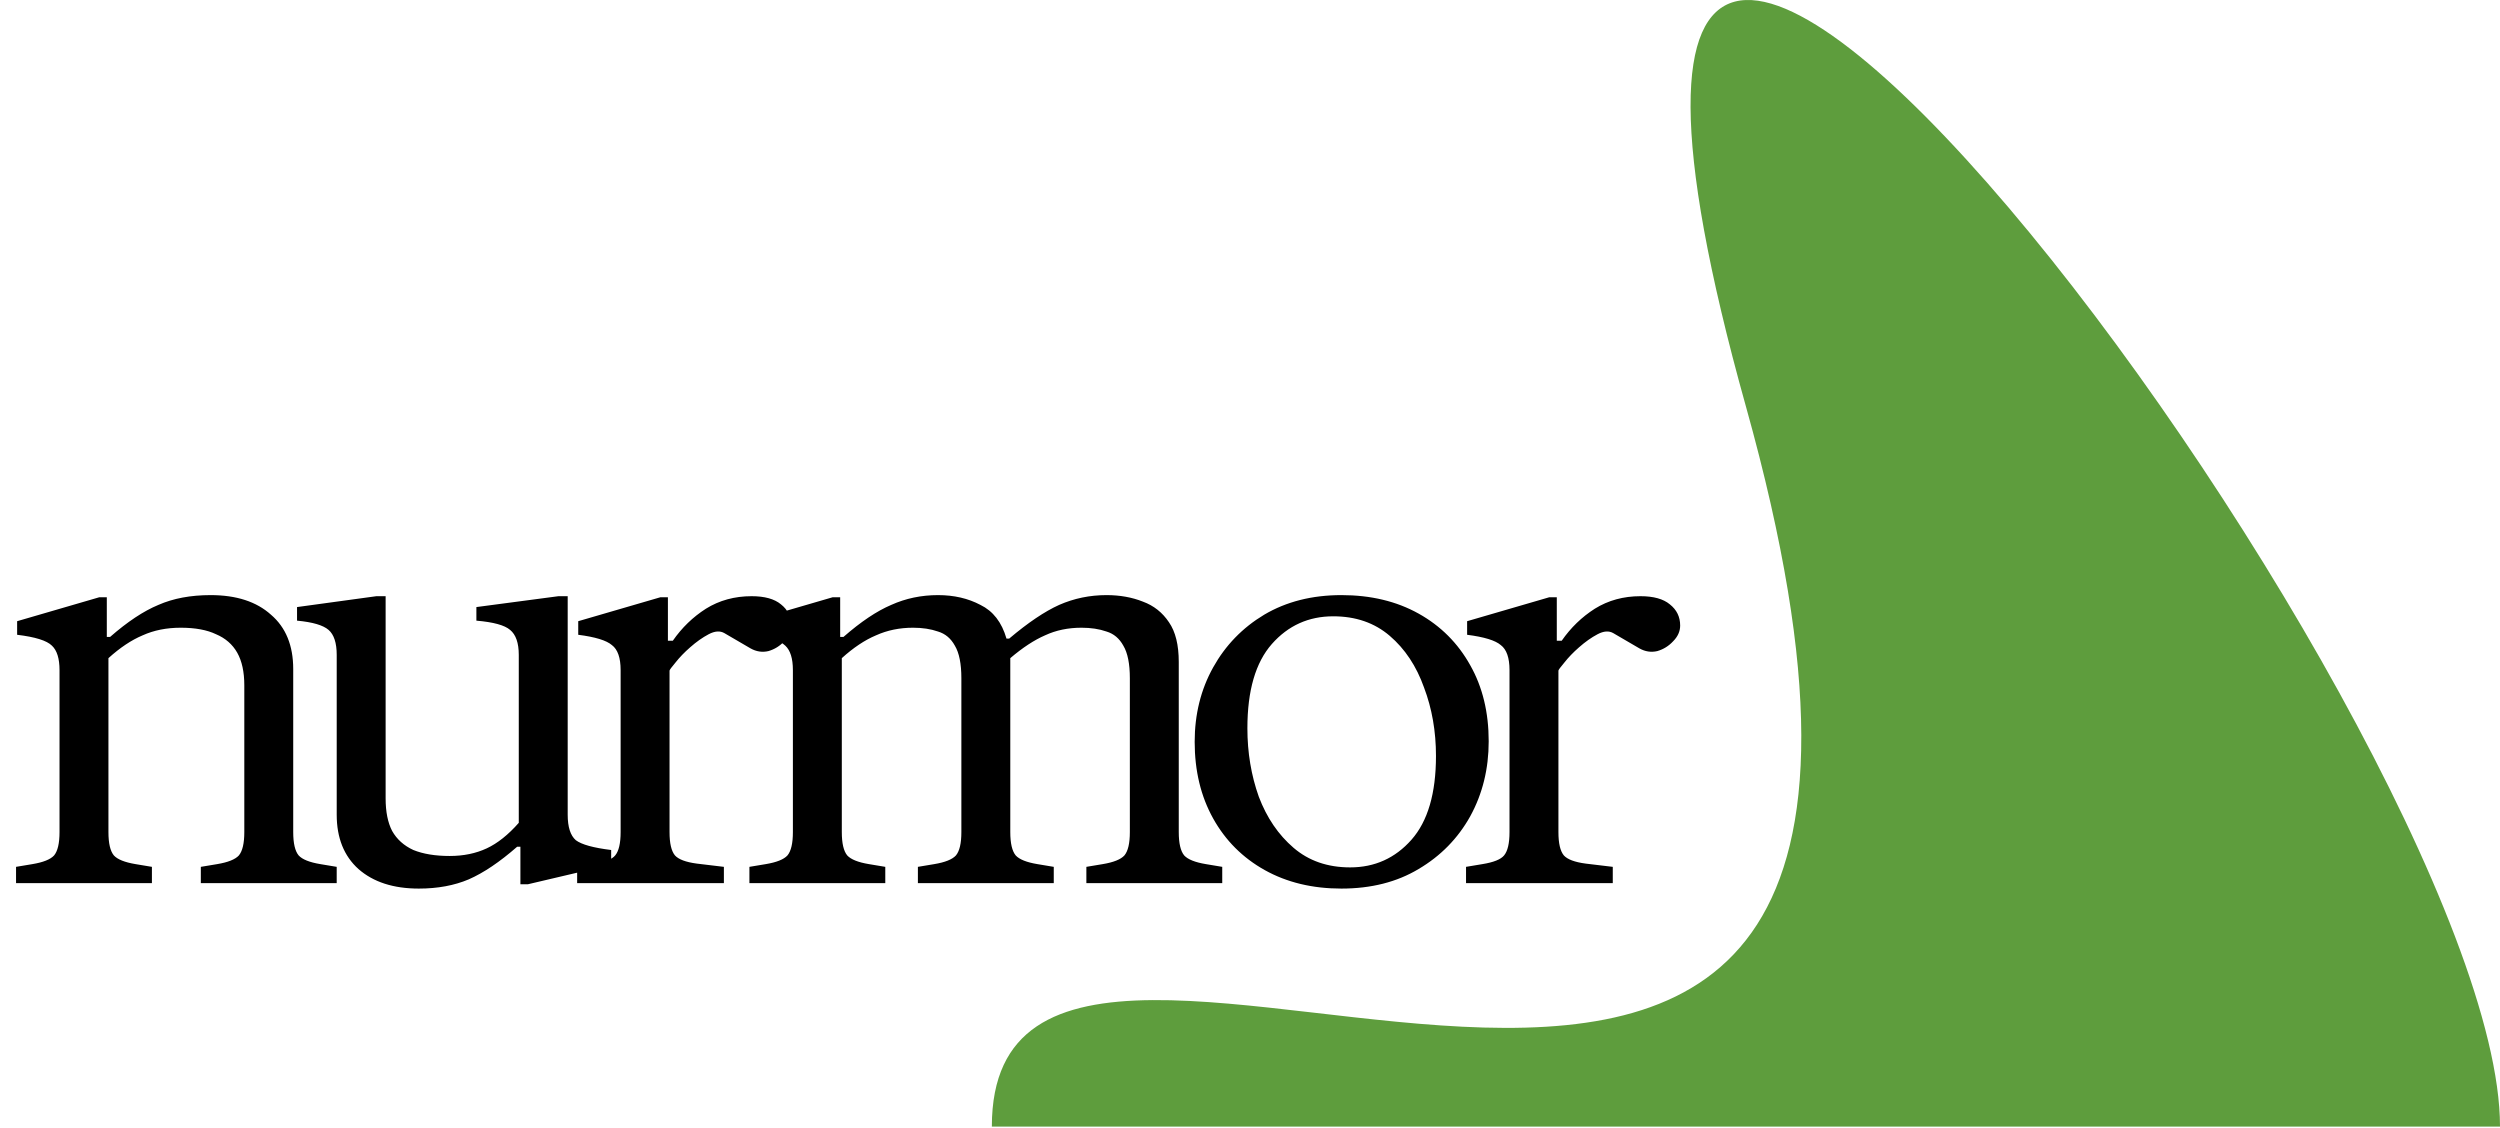
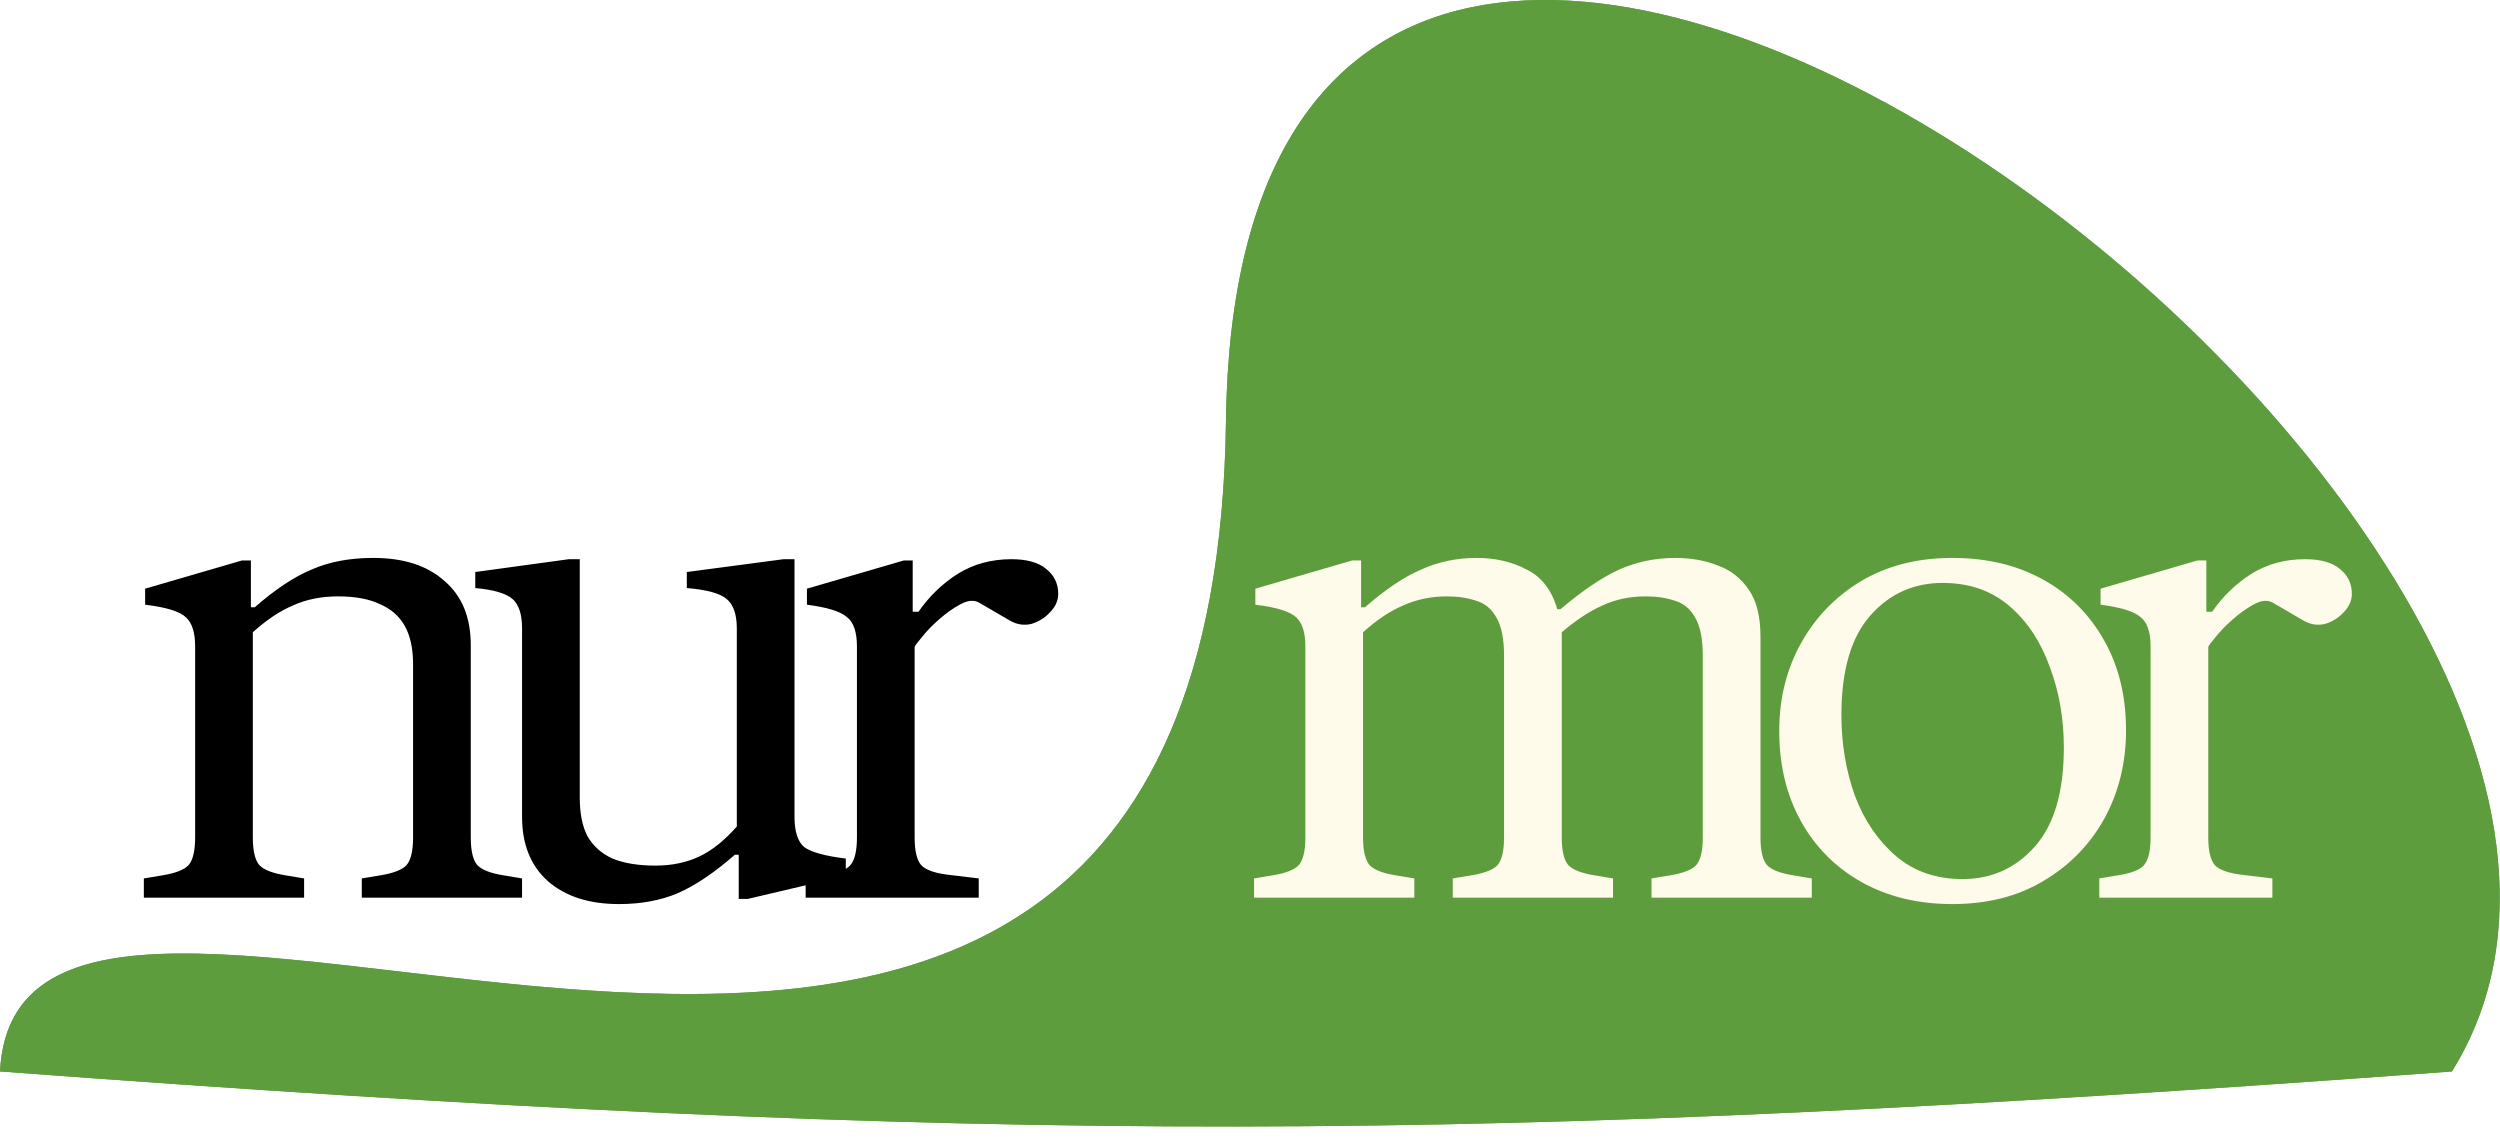
- <svg xmlns="http://www.w3.org/2000/svg" width="184" height="83" viewBox="0 0 184 83" fill="none">
-   <path d="M1.181 65V63.8L2.381 63.6C3.181 63.467 3.714 63.253 3.981 62.96C4.247 62.64 4.381 62.067 4.381 61.24V49.32C4.381 48.467 4.194 47.867 3.821 47.52C3.447 47.147 2.594 46.88 1.261 46.72V45.72L7.301 43.96H7.861V46.88H8.101C9.381 45.76 10.567 44.973 11.661 44.52C12.754 44.04 14.034 43.8 15.501 43.8C17.394 43.8 18.874 44.28 19.941 45.24C21.034 46.173 21.581 47.507 21.581 49.24V61.24C21.581 62.067 21.714 62.64 21.981 62.96C22.247 63.253 22.781 63.467 23.581 63.6L24.781 63.8V65H14.781V63.8L15.981 63.6C16.781 63.467 17.314 63.253 17.581 62.96C17.847 62.64 17.981 62.067 17.981 61.24V50.44C17.981 49.453 17.807 48.653 17.461 48.04C17.114 47.427 16.594 46.973 15.901 46.68C15.234 46.36 14.367 46.2 13.301 46.2C12.261 46.2 11.327 46.387 10.501 46.76C9.674 47.107 8.834 47.667 7.981 48.44V61.24C7.981 62.067 8.114 62.64 8.381 62.96C8.647 63.253 9.181 63.467 9.981 63.6L11.181 63.8V65H1.181ZM30.822 65.4C28.955 65.4 27.475 64.92 26.382 63.96C25.315 63 24.782 61.667 24.782 59.96V48.2C24.782 47.32 24.582 46.707 24.182 46.36C23.782 46.013 23.008 45.787 21.862 45.68V44.68L27.702 43.88H28.382V58.76C28.382 59.747 28.542 60.547 28.862 61.16C29.208 61.773 29.728 62.24 30.422 62.56C31.142 62.853 32.035 63 33.102 63C34.115 63 35.022 62.813 35.822 62.44C36.622 62.067 37.408 61.44 38.182 60.56V48.2C38.182 47.32 37.968 46.707 37.542 46.36C37.142 46.013 36.315 45.787 35.062 45.68V44.68L41.102 43.88H41.782V59.96C41.782 60.867 41.982 61.493 42.382 61.84C42.808 62.16 43.675 62.4 44.982 62.56V63.64L38.862 65.08H38.302V62.32H38.062C36.782 63.44 35.595 64.24 34.502 64.72C33.435 65.173 32.208 65.4 30.822 65.4ZM42.478 65V63.8L43.678 63.6C44.504 63.467 45.038 63.253 45.278 62.96C45.544 62.64 45.678 62.067 45.678 61.24V49.32C45.678 48.413 45.464 47.8 45.038 47.48C44.638 47.133 43.811 46.88 42.558 46.72V45.72L48.598 43.96H49.158V47.16H49.518C50.184 46.2 50.998 45.413 51.958 44.8C52.944 44.187 54.064 43.88 55.318 43.88C56.278 43.88 56.998 44.08 57.478 44.48C57.984 44.88 58.238 45.4 58.238 46.04C58.238 46.467 58.064 46.853 57.718 47.2C57.398 47.547 57.011 47.787 56.558 47.92C56.104 48.027 55.664 47.96 55.238 47.72L53.318 46.6C52.998 46.413 52.611 46.44 52.158 46.68C51.704 46.92 51.251 47.24 50.798 47.64C50.371 48.013 50.011 48.387 49.718 48.76C49.424 49.107 49.278 49.307 49.278 49.36V61.24C49.278 62.067 49.411 62.64 49.678 62.96C49.944 63.253 50.478 63.453 51.278 63.56L53.278 63.8V65H42.478ZM55.157 65V63.8L56.357 63.6C57.157 63.467 57.691 63.253 57.957 62.96C58.224 62.64 58.357 62.067 58.357 61.24V49.32C58.357 48.467 58.171 47.867 57.797 47.52C57.424 47.147 56.571 46.88 55.237 46.72V45.72L61.277 43.96H61.837V46.88H62.077C63.357 45.76 64.531 44.973 65.597 44.52C66.664 44.04 67.811 43.8 69.037 43.8C70.211 43.8 71.251 44.04 72.157 44.52C73.091 44.973 73.731 45.8 74.077 47H74.277C75.664 45.827 76.891 45 77.957 44.52C79.051 44.04 80.211 43.8 81.437 43.8C82.424 43.8 83.317 43.96 84.117 44.28C84.917 44.573 85.557 45.08 86.037 45.8C86.517 46.493 86.757 47.467 86.757 48.72V61.24C86.757 62.067 86.891 62.64 87.157 62.96C87.424 63.253 87.957 63.467 88.757 63.6L89.957 63.8V65H79.957V63.8L81.157 63.6C81.957 63.467 82.491 63.253 82.757 62.96C83.024 62.64 83.157 62.067 83.157 61.24V49.92C83.157 48.853 82.997 48.053 82.677 47.52C82.384 46.987 81.971 46.64 81.437 46.48C80.904 46.293 80.291 46.2 79.597 46.2C78.611 46.2 77.717 46.387 76.917 46.76C76.117 47.107 75.264 47.667 74.357 48.44V61.24C74.357 62.067 74.491 62.64 74.757 62.96C75.024 63.253 75.557 63.467 76.357 63.6L77.557 63.8V65H67.557V63.8L68.757 63.6C69.557 63.467 70.091 63.253 70.357 62.96C70.624 62.64 70.757 62.067 70.757 61.24V49.92C70.757 48.853 70.597 48.053 70.277 47.52C69.984 46.987 69.571 46.64 69.037 46.48C68.504 46.293 67.891 46.2 67.197 46.2C66.211 46.2 65.304 46.387 64.477 46.76C63.651 47.107 62.811 47.667 61.957 48.44V61.24C61.957 62.067 62.091 62.64 62.357 62.96C62.624 63.253 63.157 63.467 63.957 63.6L65.157 63.8V65H55.157ZM98.728 65.4C96.595 65.4 94.715 64.947 93.088 64.04C91.462 63.133 90.195 61.867 89.288 60.24C88.382 58.613 87.928 56.733 87.928 54.6C87.928 52.573 88.382 50.747 89.288 49.12C90.195 47.493 91.448 46.2 93.048 45.24C94.675 44.28 96.568 43.8 98.728 43.8C100.888 43.8 102.782 44.253 104.408 45.16C106.035 46.067 107.302 47.333 108.208 48.96C109.115 50.56 109.568 52.427 109.568 54.56C109.568 56.587 109.115 58.427 108.208 60.08C107.302 61.707 106.035 63 104.408 63.96C102.808 64.92 100.915 65.4 98.728 65.4ZM99.368 63.84C101.182 63.84 102.688 63.16 103.888 61.8C105.088 60.44 105.688 58.387 105.688 55.64C105.688 53.827 105.395 52.147 104.808 50.6C104.248 49.027 103.408 47.76 102.288 46.8C101.168 45.84 99.782 45.36 98.128 45.36C96.315 45.36 94.808 46.04 93.608 47.4C92.408 48.76 91.808 50.827 91.808 53.6C91.808 55.387 92.088 57.067 92.648 58.64C93.235 60.187 94.088 61.44 95.208 62.4C96.328 63.36 97.715 63.84 99.368 63.84ZM107.9 65V63.8L109.1 63.6C109.926 63.467 110.46 63.253 110.7 62.96C110.966 62.64 111.1 62.067 111.1 61.24V49.32C111.1 48.413 110.886 47.8 110.46 47.48C110.06 47.133 109.233 46.88 107.98 46.72V45.72L114.02 43.96H114.58V47.16H114.94C115.606 46.2 116.42 45.413 117.38 44.8C118.366 44.187 119.486 43.88 120.74 43.88C121.7 43.88 122.42 44.08 122.9 44.48C123.406 44.88 123.66 45.4 123.66 46.04C123.66 46.467 123.486 46.853 123.14 47.2C122.82 47.547 122.433 47.787 121.98 47.92C121.526 48.027 121.086 47.96 120.66 47.72L118.74 46.6C118.42 46.413 118.033 46.44 117.58 46.68C117.126 46.92 116.673 47.24 116.22 47.64C115.793 48.013 115.433 48.387 115.14 48.76C114.846 49.107 114.7 49.307 114.7 49.36V61.24C114.7 62.067 114.833 62.64 115.1 62.96C115.366 63.253 115.9 63.453 116.7 63.56L118.7 63.8V65H107.9Z" fill="black" />
-   <path d="M184 82.917H73C73 53.646 151 110.417 128.5 29.917C106 -50.583 184 53.646 184 82.917Z" fill="url(#paint0_linear_47_534)" />
+ <svg xmlns="http://www.w3.org/2000/svg" width="156" height="71" viewBox="0 0 156 71" fill="none">
+   <path d="M153 66.859C92.299 71.338 62.616 71.54 0 66.859C1.221 42.818 75.687 91.215 76.5 26.268C77.313 -38.678 173.999 33.112 153 66.859Z" fill="url(#paint0_linear_154_153)" />
+   <path d="M153 66.859C92.299 71.338 62.616 71.54 0 66.859C1.221 42.818 75.687 91.215 76.5 26.268C77.313 -38.678 173.999 33.112 153 66.859Z" fill="url(#paint1_linear_154_153)" />
+   <path d="M8.976 56.014V54.814L10.176 54.614C10.976 54.48 11.509 54.267 11.776 53.974C12.043 53.654 12.176 53.081 12.176 52.254V40.334C12.176 39.48 11.989 38.88 11.616 38.534C11.243 38.16 10.389 37.894 9.056 37.734V36.734L15.096 34.974H15.656V37.894H15.896C17.176 36.774 18.363 35.987 19.456 35.534C20.549 35.054 21.829 34.814 23.296 34.814C25.189 34.814 26.669 35.294 27.736 36.254C28.829 37.187 29.376 38.52 29.376 40.254V52.254C29.376 53.081 29.509 53.654 29.776 53.974C30.043 54.267 30.576 54.48 31.376 54.614L32.576 54.814V56.014H22.576V54.814L23.776 54.614C24.576 54.48 25.11 54.267 25.376 53.974C25.643 53.654 25.776 53.081 25.776 52.254V41.454C25.776 40.467 25.603 39.667 25.256 39.054C24.91 38.441 24.39 37.987 23.696 37.694C23.029 37.374 22.163 37.214 21.096 37.214C20.056 37.214 19.123 37.401 18.296 37.774C17.47 38.12 16.63 38.681 15.776 39.454V52.254C15.776 53.081 15.909 53.654 16.176 53.974C16.443 54.267 16.976 54.48 17.776 54.614L18.976 54.814V56.014H8.976ZM38.617 56.414C36.751 56.414 35.27 55.934 34.177 54.974C33.111 54.014 32.577 52.681 32.577 50.974V39.214C32.577 38.334 32.377 37.721 31.977 37.374C31.577 37.027 30.804 36.8 29.657 36.694V35.694L35.497 34.894H36.177V49.774C36.177 50.761 36.337 51.56 36.657 52.174C37.004 52.787 37.524 53.254 38.217 53.574C38.937 53.867 39.831 54.014 40.897 54.014C41.91 54.014 42.817 53.827 43.617 53.454C44.417 53.081 45.204 52.454 45.977 51.574V39.214C45.977 38.334 45.764 37.721 45.337 37.374C44.937 37.027 44.111 36.8 42.857 36.694V35.694L48.897 34.894H49.577V50.974C49.577 51.88 49.777 52.507 50.177 52.854C50.604 53.174 51.471 53.414 52.777 53.574V54.654L46.657 56.094H46.097V53.334H45.857C44.577 54.454 43.391 55.254 42.297 55.734C41.23 56.187 40.004 56.414 38.617 56.414ZM50.273 56.014V54.814L51.473 54.614C52.3 54.48 52.833 54.267 53.073 53.974C53.34 53.654 53.473 53.081 53.473 52.254V40.334C53.473 39.427 53.26 38.814 52.833 38.494C52.433 38.147 51.606 37.894 50.353 37.734V36.734L56.393 34.974H56.953V38.174H57.313C57.98 37.214 58.793 36.427 59.753 35.814C60.74 35.2 61.86 34.894 63.113 34.894C64.073 34.894 64.793 35.094 65.273 35.494C65.78 35.894 66.033 36.414 66.033 37.054C66.033 37.48 65.86 37.867 65.513 38.214C65.193 38.56 64.806 38.8 64.353 38.934C63.9 39.041 63.46 38.974 63.033 38.734L61.113 37.614C60.793 37.427 60.406 37.454 59.953 37.694C59.5 37.934 59.046 38.254 58.593 38.654C58.166 39.027 57.806 39.401 57.513 39.774C57.22 40.12 57.073 40.321 57.073 40.374V52.254C57.073 53.081 57.206 53.654 57.473 53.974C57.74 54.267 58.273 54.467 59.073 54.574L61.073 54.814V56.014H50.273Z" fill="black" />
+   <path d="M78.254 56.014V54.814L79.454 54.614C80.254 54.48 80.787 54.267 81.053 53.974C81.32 53.654 81.454 53.081 81.454 52.254V40.334C81.454 39.48 81.267 38.88 80.894 38.534C80.52 38.16 79.667 37.894 78.334 37.734V36.734L84.374 34.974H84.933V37.894H85.174C86.454 36.774 87.627 35.987 88.694 35.534C89.76 35.054 90.907 34.814 92.133 34.814C93.307 34.814 94.347 35.054 95.254 35.534C96.187 35.987 96.827 36.814 97.174 38.014H97.374C98.76 36.84 99.987 36.014 101.054 35.534C102.147 35.054 103.307 34.814 104.534 34.814C105.52 34.814 106.414 34.974 107.214 35.294C108.014 35.587 108.654 36.094 109.134 36.814C109.614 37.507 109.854 38.48 109.854 39.734V52.254C109.854 53.081 109.987 53.654 110.254 53.974C110.52 54.267 111.054 54.48 111.854 54.614L113.054 54.814V56.014H103.054V54.814L104.254 54.614C105.054 54.48 105.587 54.267 105.854 53.974C106.12 53.654 106.254 53.081 106.254 52.254V40.934C106.254 39.867 106.094 39.067 105.774 38.534C105.48 38.001 105.067 37.654 104.534 37.494C104 37.307 103.387 37.214 102.694 37.214C101.707 37.214 100.814 37.401 100.014 37.774C99.213 38.12 98.36 38.681 97.454 39.454V52.254C97.454 53.081 97.587 53.654 97.853 53.974C98.12 54.267 98.653 54.48 99.454 54.614L100.654 54.814V56.014H90.653V54.814L91.853 54.614C92.653 54.48 93.187 54.267 93.454 53.974C93.72 53.654 93.853 53.081 93.853 52.254V40.934C93.853 39.867 93.694 39.067 93.374 38.534C93.08 38.001 92.667 37.654 92.133 37.494C91.6 37.307 90.987 37.214 90.293 37.214C89.307 37.214 88.4 37.401 87.573 37.774C86.747 38.12 85.907 38.681 85.053 39.454V52.254C85.053 53.081 85.187 53.654 85.454 53.974C85.72 54.267 86.254 54.48 87.053 54.614L88.254 54.814V56.014H78.254ZM121.824 56.414C119.691 56.414 117.811 55.961 116.184 55.054C114.558 54.147 113.291 52.88 112.384 51.254C111.478 49.627 111.024 47.747 111.024 45.614C111.024 43.587 111.478 41.761 112.384 40.134C113.291 38.507 114.544 37.214 116.144 36.254C117.771 35.294 119.664 34.814 121.824 34.814C123.984 34.814 125.878 35.267 127.504 36.174C129.131 37.081 130.398 38.347 131.304 39.974C132.211 41.574 132.664 43.441 132.664 45.574C132.664 47.6 132.211 49.441 131.304 51.094C130.398 52.721 129.131 54.014 127.504 54.974C125.904 55.934 124.011 56.414 121.824 56.414ZM122.464 54.854C124.278 54.854 125.784 54.174 126.984 52.814C128.184 51.454 128.784 49.401 128.784 46.654C128.784 44.84 128.491 43.16 127.904 41.614C127.344 40.041 126.504 38.774 125.384 37.814C124.264 36.854 122.878 36.374 121.224 36.374C119.411 36.374 117.904 37.054 116.704 38.414C115.504 39.774 114.904 41.84 114.904 44.614C114.904 46.401 115.184 48.081 115.744 49.654C116.331 51.2 117.184 52.454 118.304 53.414C119.424 54.374 120.811 54.854 122.464 54.854ZM130.996 56.014V54.814L132.196 54.614C133.022 54.48 133.556 54.267 133.796 53.974C134.062 53.654 134.196 53.081 134.196 52.254V40.334C134.196 39.427 133.982 38.814 133.556 38.494C133.156 38.147 132.329 37.894 131.076 37.734V36.734L137.116 34.974H137.676V38.174H138.036C138.702 37.214 139.516 36.427 140.476 35.814C141.462 35.2 142.582 34.894 143.836 34.894C144.796 34.894 145.516 35.094 145.996 35.494C146.502 35.894 146.756 36.414 146.756 37.054C146.756 37.48 146.582 37.867 146.236 38.214C145.916 38.56 145.529 38.8 145.076 38.934C144.622 39.041 144.182 38.974 143.756 38.734L141.836 37.614C141.516 37.427 141.129 37.454 140.676 37.694C140.222 37.934 139.769 38.254 139.316 38.654C138.889 39.027 138.529 39.401 138.236 39.774C137.942 40.12 137.796 40.321 137.796 40.374V52.254C137.796 53.081 137.929 53.654 138.196 53.974C138.462 54.267 138.996 54.467 139.796 54.574L141.796 54.814V56.014H130.996Z" fill="#FFFBEA" />
  <defs>
-     <linearGradient id="paint0_linear_47_534" x1="128.5" y1="0" x2="128.5" y2="82.917" gradientUnits="userSpaceOnUse">
+     <linearGradient id="paint0_linear_154_153" x1="76.5" y1="-16.141" x2="76.5" y2="66.859" gradientUnits="userSpaceOnUse">
+       <stop offset="0.822" stop-color="#5E9D3D" />
+     </linearGradient>
+     <linearGradient id="paint1_linear_154_153" x1="76.5" y1="-16.141" x2="76.5" y2="66.859" gradientUnits="userSpaceOnUse">
      <stop offset="0.822" stop-color="#5E9D3D" />
    </linearGradient>
  </defs>
</svg>
